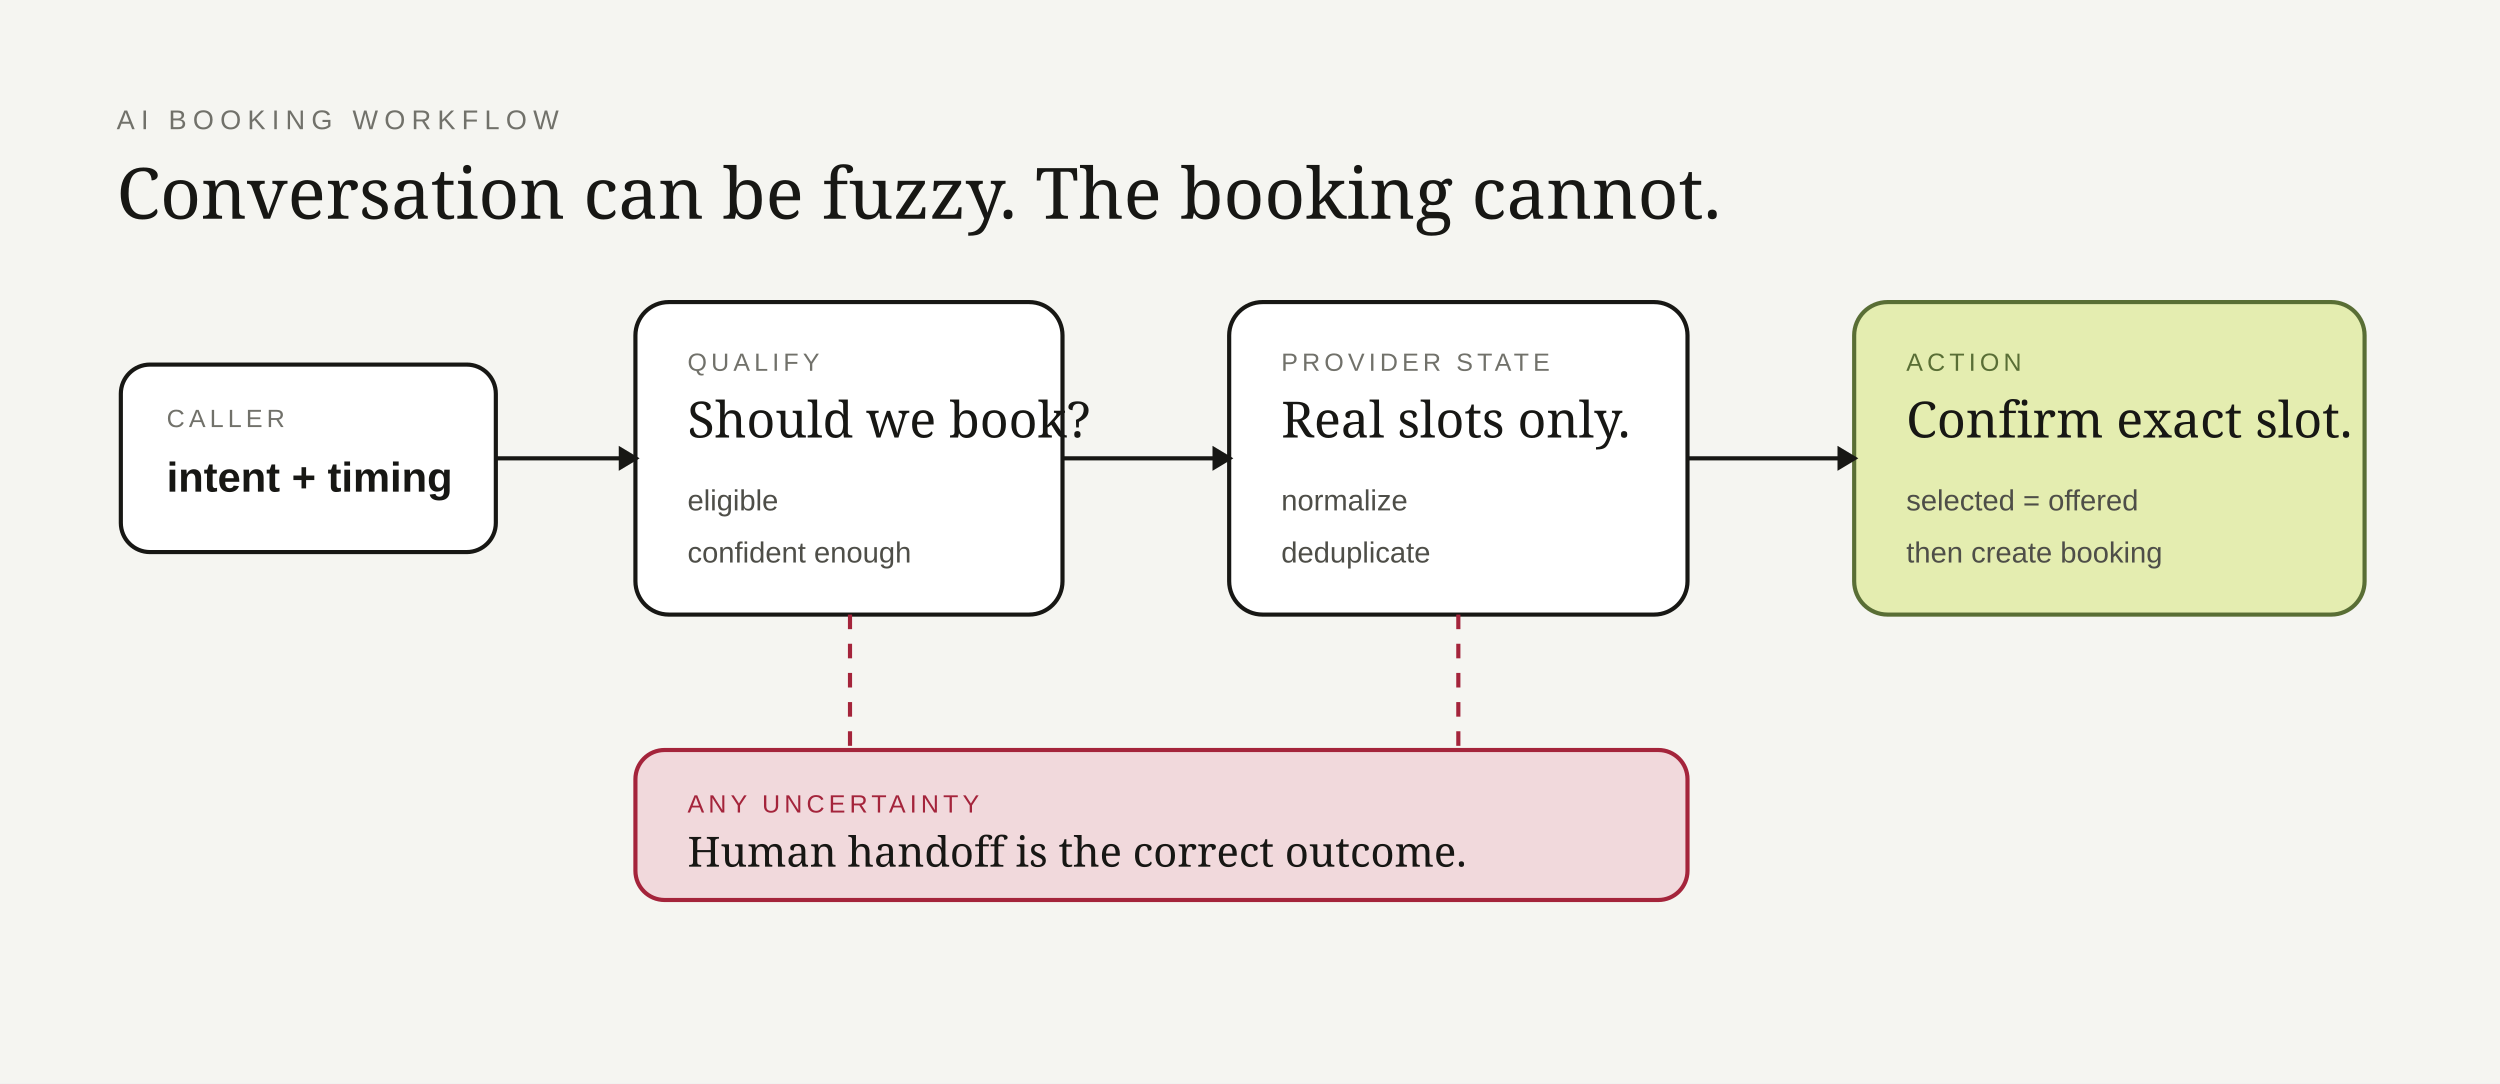
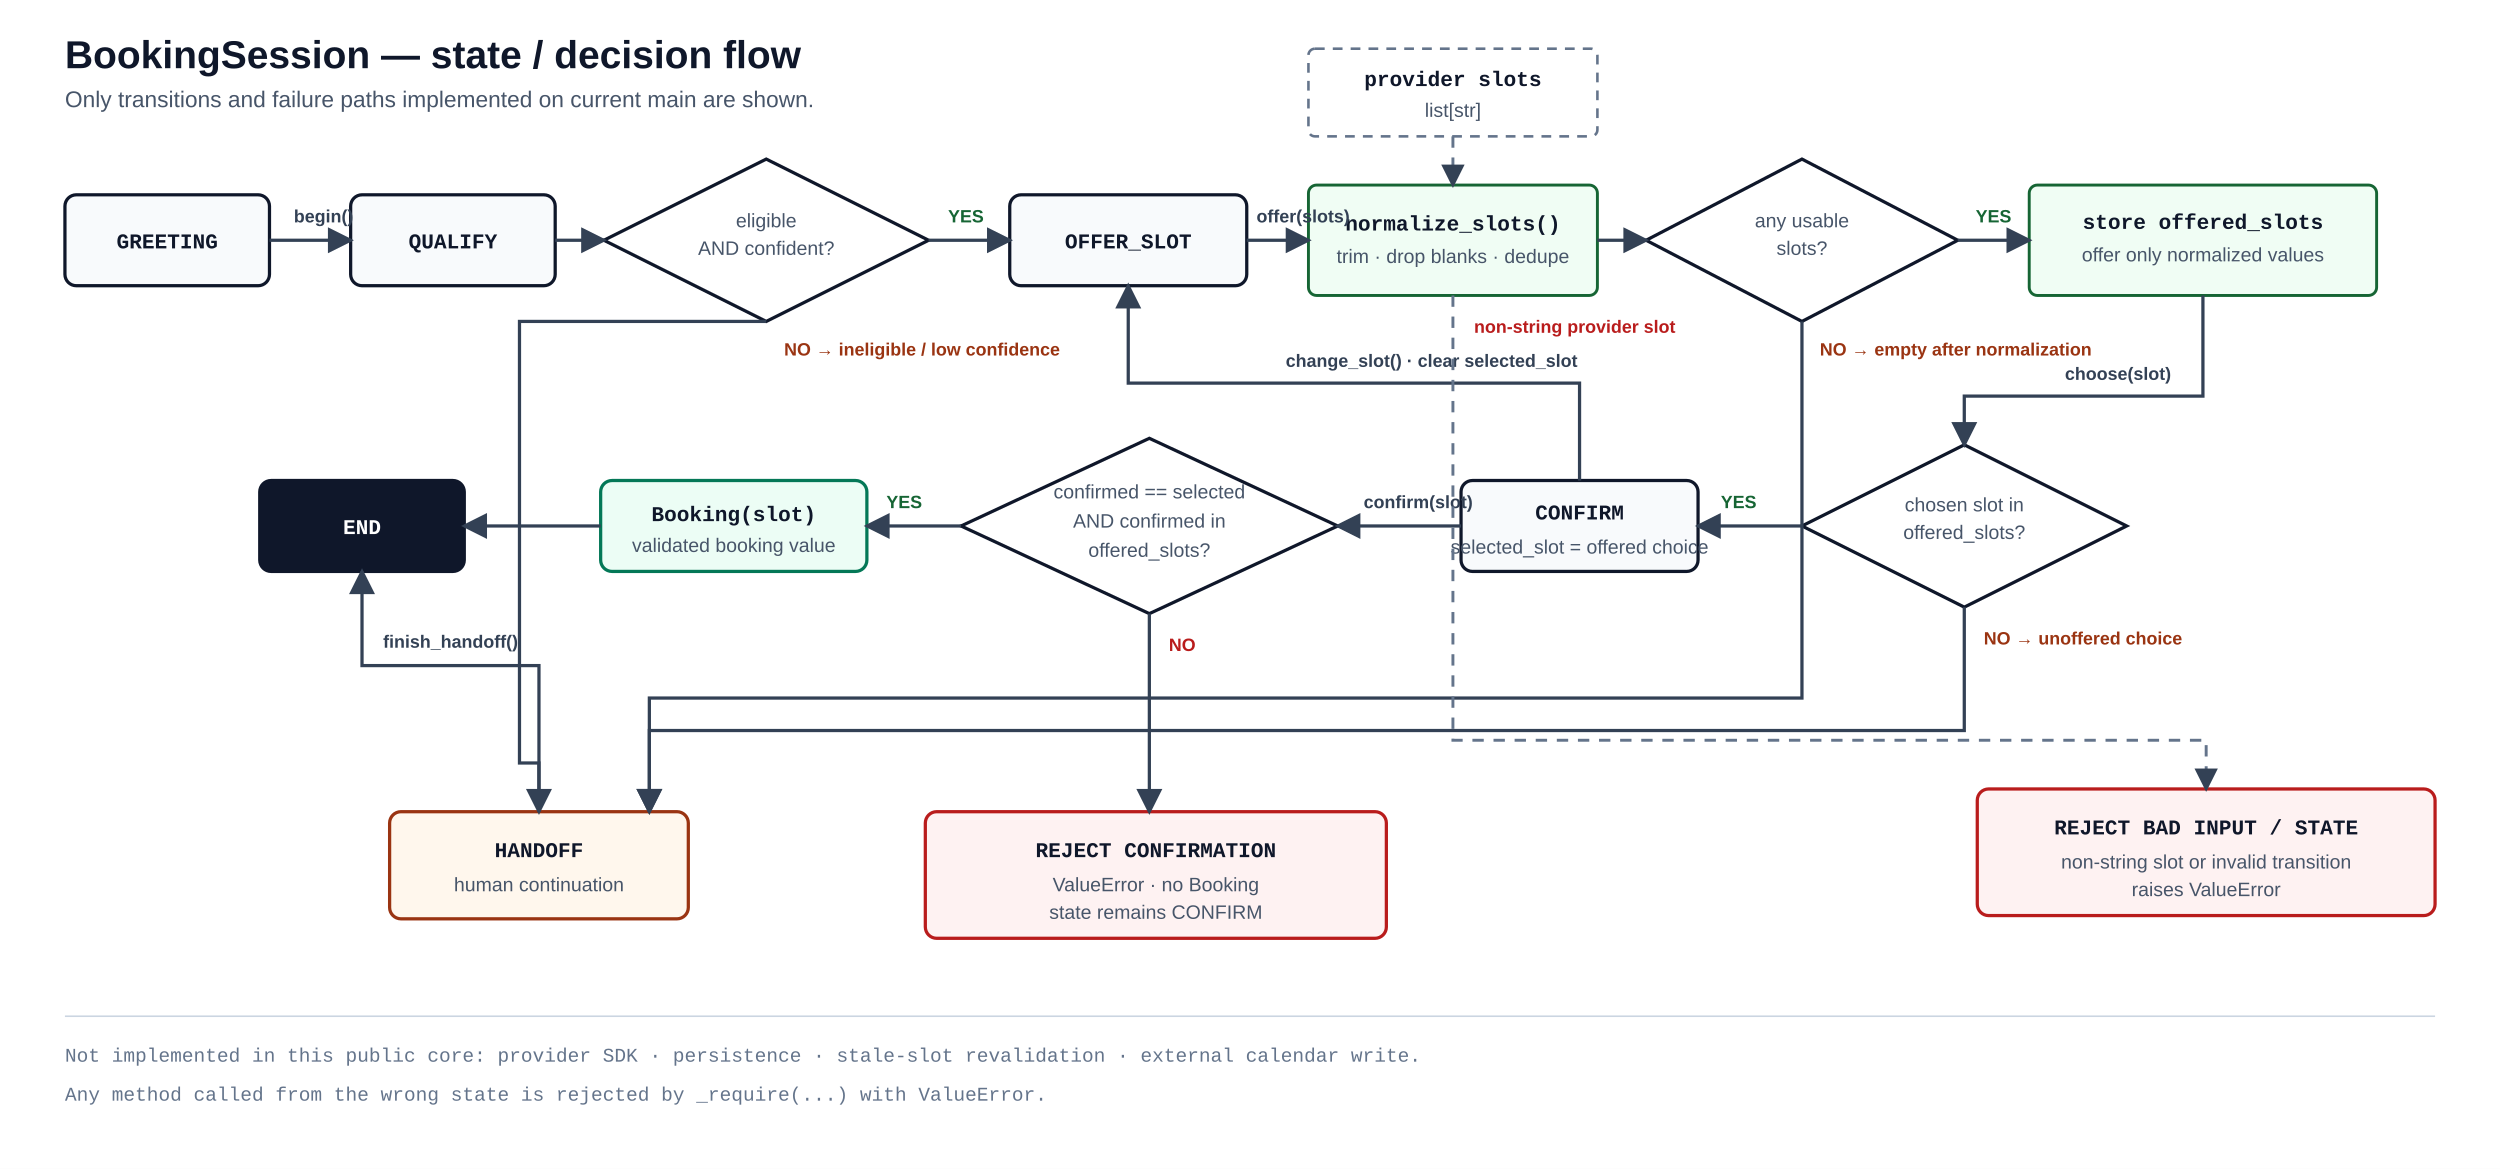
- <svg xmlns="http://www.w3.org/2000/svg" viewBox="0 0 1200 520" role="img" aria-labelledby="t d">
-   <rect width="1200" height="520" fill="#f5f5f1" />
-   <text x="56" y="62" fill="#71716a" font-family="Arial,sans-serif" font-size="13" letter-spacing="3">AI BOOKING WORKFLOW</text>
-   <text x="56" y="105" fill="#171714" font-family="Georgia,serif" font-size="34">Conversation can be fuzzy. The booking cannot.</text>
-   <rect x="58" y="175" width="180" height="90" rx="14" fill="#fff" stroke="#171714" stroke-width="2" />
-   <text x="80" y="205" fill="#71716a" font-family="Arial,sans-serif" font-size="12" letter-spacing="2">CALLER</text>
-   <text x="80" y="236" fill="#171714" font-family="Arial,sans-serif" font-size="20" font-weight="700">intent + timing</text>
-   <rect x="305" y="145" width="205" height="150" rx="16" fill="#fff" stroke="#171714" stroke-width="2" />
-   <text x="330" y="178" fill="#71716a" font-family="Arial,sans-serif" font-size="12" letter-spacing="2">QUALIFY</text>
-   <text x="330" y="210" fill="#171714" font-family="Georgia,serif" font-size="24">Should we book?</text>
-   <text x="330" y="245" fill="#4e4e48" font-family="Arial,sans-serif" font-size="14">eligible</text>
-   <text x="330" y="270" fill="#4e4e48" font-family="Arial,sans-serif" font-size="14">confident enough</text>
-   <rect x="590" y="145" width="220" height="150" rx="16" fill="#fff" stroke="#171714" stroke-width="2" />
-   <text x="615" y="178" fill="#71716a" font-family="Arial,sans-serif" font-size="12" letter-spacing="2">PROVIDER STATE</text>
-   <text x="615" y="210" fill="#171714" font-family="Georgia,serif" font-size="24">Real slots only.</text>
-   <text x="615" y="245" fill="#4e4e48" font-family="Arial,sans-serif" font-size="14">normalize</text>
-   <text x="615" y="270" fill="#4e4e48" font-family="Arial,sans-serif" font-size="14">deduplicate</text>
-   <rect x="890" y="145" width="245" height="150" rx="16" fill="#e4edb0" stroke="#596e35" stroke-width="2" />
-   <text x="915" y="178" fill="#596e35" font-family="Arial,sans-serif" font-size="12" letter-spacing="2">ACTION</text>
-   <text x="915" y="210" fill="#171714" font-family="Georgia,serif" font-size="24">Confirm exact slot.</text>
-   <text x="915" y="245" fill="#4e4e48" font-family="Arial,sans-serif" font-size="14">selected = offered</text>
-   <text x="915" y="270" fill="#4e4e48" font-family="Arial,sans-serif" font-size="14">then create booking</text>
-   <g stroke="#171714" stroke-width="2" fill="none">
-     <path d="M238 220 H305" />
-     <path d="M510 220 H590" />
-     <path d="M810 220 H890" />
-   </g>
-   <g fill="#171714">
-     <path d="M297 214 l10 6 -10 6z" />
-     <path d="M582 214 l10 6 -10 6z" />
-     <path d="M882 214 l10 6 -10 6z" />
-   </g>
-   <rect x="305" y="360" width="505" height="72" rx="14" fill="#f1d9dc" stroke="#a4243b" stroke-width="2" />
-   <text x="330" y="390" fill="#a4243b" font-family="Arial,sans-serif" font-size="12" letter-spacing="2">ANY UNCERTAINTY</text>
-   <text x="330" y="416" fill="#171714" font-family="Georgia,serif" font-size="20">Human handoff is the correct outcome.</text>
-   <path d="M408 295 V360" stroke="#a4243b" stroke-width="2" stroke-dasharray="7 7" />
-   <path d="M700 295 V360" stroke="#a4243b" stroke-width="2" stroke-dasharray="7 7" />
+ <svg xmlns="http://www.w3.org/2000/svg" viewBox="0 0 1540 720" role="img" aria-labelledby="title desc">
+   <defs>
+     <marker id="arrow" markerWidth="8" markerHeight="8" refX="7" refY="4" orient="auto" markerUnits="strokeWidth">
+       <path d="M0,0 L8,4 L0,8 Z" fill="#334155" />
+     </marker>
+     <style>
+       .bg { fill: #ffffff; }
+       .line { fill: none; stroke: #334155; stroke-width: 2; marker-end: url(#arrow); }
+       .dash { fill: none; stroke: #64748b; stroke-width: 1.8; stroke-dasharray: 7 6; marker-end: url(#arrow); }
+       .state { fill: #f8fafc; stroke: #0f172a; stroke-width: 2; rx: 7; }
+       .action { fill: #f0fdf4; stroke: #166534; stroke-width: 1.8; rx: 5; }
+       .input { fill: #ffffff; stroke: #64748b; stroke-width: 1.6; stroke-dasharray: 6 5; rx: 4; }
+       .decision { fill: #ffffff; stroke: #0f172a; stroke-width: 2; }
+       .handoff { fill: #fff7ed; stroke: #9a3412; stroke-width: 2; rx: 7; }
+       .reject { fill: #fef2f2; stroke: #b91c1c; stroke-width: 2; rx: 7; }
+       .booking { fill: #ecfdf5; stroke: #047857; stroke-width: 2; rx: 7; }
+       .end { fill: #0f172a; stroke: #0f172a; stroke-width: 2; rx: 7; }
+       .title { font: 700 24px Arial, sans-serif; fill: #0f172a; }
+       .subtitle { font: 14px Arial, sans-serif; fill: #475569; }
+       .label { font: 700 13px "Courier New", monospace; fill: #0f172a; text-anchor: middle; }
+       .small { font: 12px Arial, sans-serif; fill: #475569; text-anchor: middle; }
+       .edge { font: 700 11px Arial, sans-serif; fill: #334155; }
+       .edge-red { font: 700 11px Arial, sans-serif; fill: #b91c1c; }
+       .edge-orange { font: 700 11px Arial, sans-serif; fill: #9a3412; }
+       .edge-green { font: 700 11px Arial, sans-serif; fill: #166534; }
+       .inverse { font: 700 13px "Courier New", monospace; fill: #ffffff; text-anchor: middle; }
+       .note { font: 12px "Courier New", monospace; fill: #64748b; }
+     </style>
+   </defs>
+   <rect class="bg" width="1540" height="720" />
+   <text x="40" y="42" class="title">BookingSession — state / decision flow</text>
+   <text x="40" y="66" class="subtitle">Only transitions and failure paths implemented on current main are shown.</text>
+   <rect class="state" x="40" y="120" width="126" height="56" />
+   <text class="label" x="103" y="153">GREETING</text>
+   <rect class="state" x="216" y="120" width="126" height="56" />
+   <text class="label" x="279" y="153">QUALIFY</text>
+   <polygon class="decision" points="472,98 572,148 472,198 372,148" />
+   <text class="small" x="472" y="140">eligible</text>
+   <text class="small" x="472" y="157">AND confident?</text>
+   <rect class="state" x="622" y="120" width="146" height="56" />
+   <text class="label" x="695" y="153">OFFER_SLOT</text>
+   <rect class="input" x="806" y="30" width="178" height="54" />
+   <text class="label" x="895" y="53">provider slots</text>
+   <text class="small" x="895" y="72">list[str]</text>
+   <rect class="action" x="806" y="114" width="178" height="68" />
+   <text class="label" x="895" y="142">normalize_slots()</text>
+   <text class="small" x="895" y="162">trim · drop blanks · dedupe</text>
+   <polygon class="decision" points="1110,98 1206,148 1110,198 1014,148" />
+   <text class="small" x="1110" y="140">any usable</text>
+   <text class="small" x="1110" y="157">slots?</text>
+   <rect class="action" x="1250" y="114" width="214" height="68" />
+   <text class="label" x="1357" y="141">store offered_slots</text>
+   <text class="small" x="1357" y="161">offer only normalized values</text>
+   <polygon class="decision" points="1210,274 1310,324 1210,374 1110,324" />
+   <text class="small" x="1210" y="315">chosen slot in</text>
+   <text class="small" x="1210" y="332">offered_slots?</text>
+   <rect class="state" x="900" y="296" width="146" height="56" />
+   <text class="label" x="973" y="320">CONFIRM</text>
+   <text class="small" x="973" y="341">selected_slot = offered choice</text>
+   <polygon class="decision" points="708,270 824,324 708,378 592,324" />
+   <text class="small" x="708" y="307">confirmed == selected</text>
+   <text class="small" x="708" y="325">AND confirmed in</text>
+   <text class="small" x="708" y="343">offered_slots?</text>
+   <rect class="booking" x="370" y="296" width="164" height="56" />
+   <text class="label" x="452" y="321">Booking(slot)</text>
+   <text class="small" x="452" y="340">validated booking value</text>
+   <rect class="end" x="160" y="296" width="126" height="56" />
+   <text class="inverse" x="223" y="329">END</text>
+   <rect class="handoff" x="240" y="500" width="184" height="66" />
+   <text class="label" x="332" y="528">HANDOFF</text>
+   <text class="small" x="332" y="549">human continuation</text>
+   <rect class="reject" x="570" y="500" width="284" height="78" />
+   <text class="label" x="712" y="528">REJECT CONFIRMATION</text>
+   <text class="small" x="712" y="549">ValueError · no Booking</text>
+   <text class="small" x="712" y="566">state remains CONFIRM</text>
+   <rect class="reject" x="1218" y="486" width="282" height="78" />
+   <text class="label" x="1359" y="514">REJECT BAD INPUT / STATE</text>
+   <text class="small" x="1359" y="535">non-string slot or invalid transition</text>
+   <text class="small" x="1359" y="552">raises ValueError</text>
+   <path class="line" d="M166 148 H216" />
+   <text class="edge" x="181" y="137">begin()</text>
+   <path class="line" d="M342 148 H372" />
+   <path class="line" d="M572 148 H622" />
+   <text class="edge-green" x="584" y="137">YES</text>
+   <path class="dash" d="M895 84 V114" />
+   <path class="line" d="M768 148 H806" />
+   <text class="edge" x="774" y="137">offer(slots)</text>
+   <path class="line" d="M984 148 H1014" />
+   <path class="line" d="M1206 148 H1250" />
+   <text class="edge-green" x="1217" y="137">YES</text>
+   <path class="line" d="M1357 182 V244 H1210 V274" />
+   <text class="edge" x="1272" y="234">choose(slot)</text>
+   <path class="line" d="M1110 324 H1046" />
+   <text class="edge-green" x="1060" y="313">YES</text>
+   <path class="line" d="M900 324 H824" />
+   <text class="edge" x="840" y="313">confirm(slot)</text>
+   <path class="line" d="M592 324 H534" />
+   <text class="edge-green" x="546" y="313">YES</text>
+   <path class="line" d="M370 324 H286" />
+   <path class="line" d="M472 198 H320 V470 H332 V500" />
+   <text class="edge-orange" x="483" y="219">NO → ineligible / low confidence</text>
+   <path class="line" d="M1110 198 V430 H400 V500" />
+   <text class="edge-orange" x="1121" y="219">NO → empty after normalization</text>
+   <path class="line" d="M1210 374 V450 H400 V500" />
+   <text class="edge-orange" x="1222" y="397">NO → unoffered choice</text>
+   <path class="line" d="M332 500 V410 H223 V352" />
+   <text class="edge" x="236" y="399">finish_handoff()</text>
+   <path class="line" d="M708 378 V500" />
+   <text class="edge-red" x="720" y="401">NO</text>
+   <path class="line" d="M973 296 V236 H695 V176" />
+   <text class="edge" x="792" y="226">change_slot() · clear selected_slot</text>
+   <path class="dash" d="M895 182 V456 H1359 V486" />
+   <text class="edge-red" x="908" y="205">non-string provider slot</text>
+   <line x1="40" y1="626" x2="1500" y2="626" stroke="#cbd5e1" />
+   <text x="40" y="654" class="note">Not implemented in this public core: provider SDK · persistence · stale-slot revalidation · external calendar write.</text>
+   <text x="40" y="678" class="note">Any method called from the wrong state is rejected by _require(...) with ValueError.</text>
</svg>
